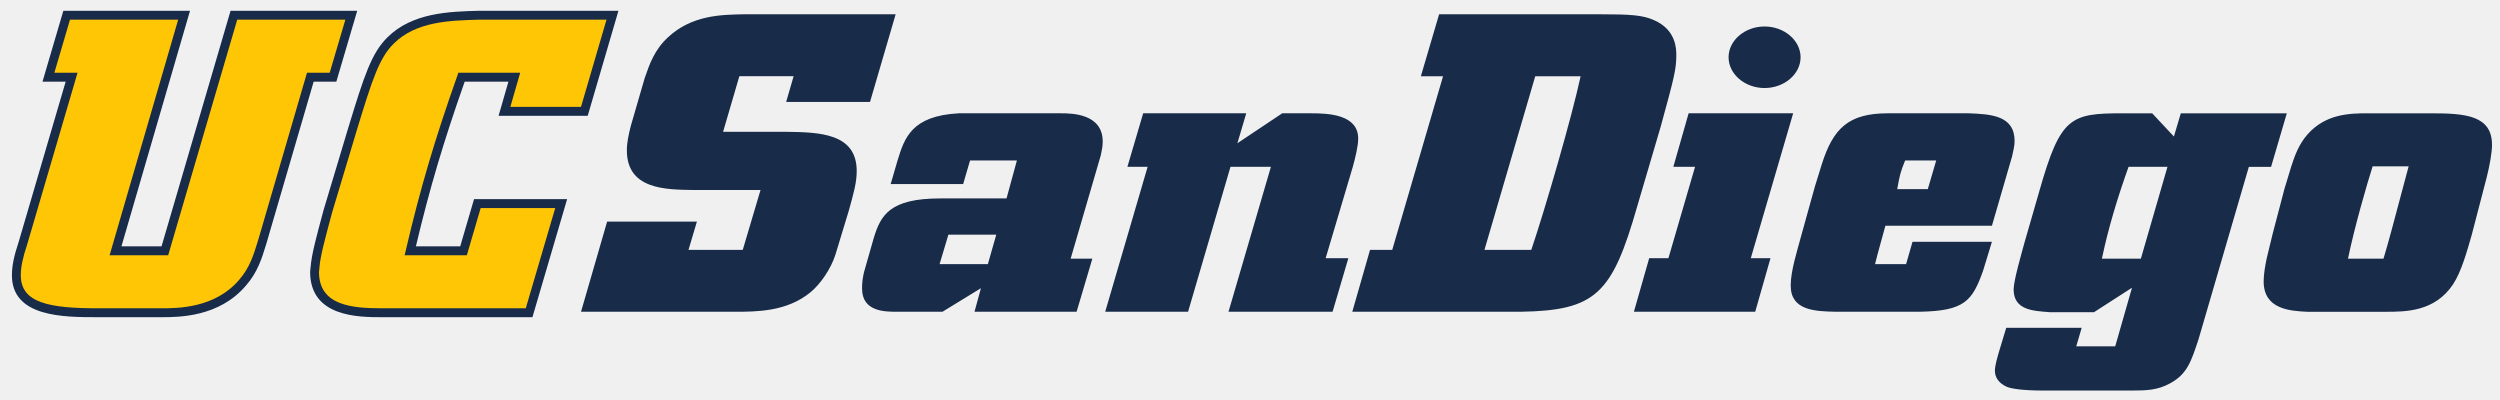
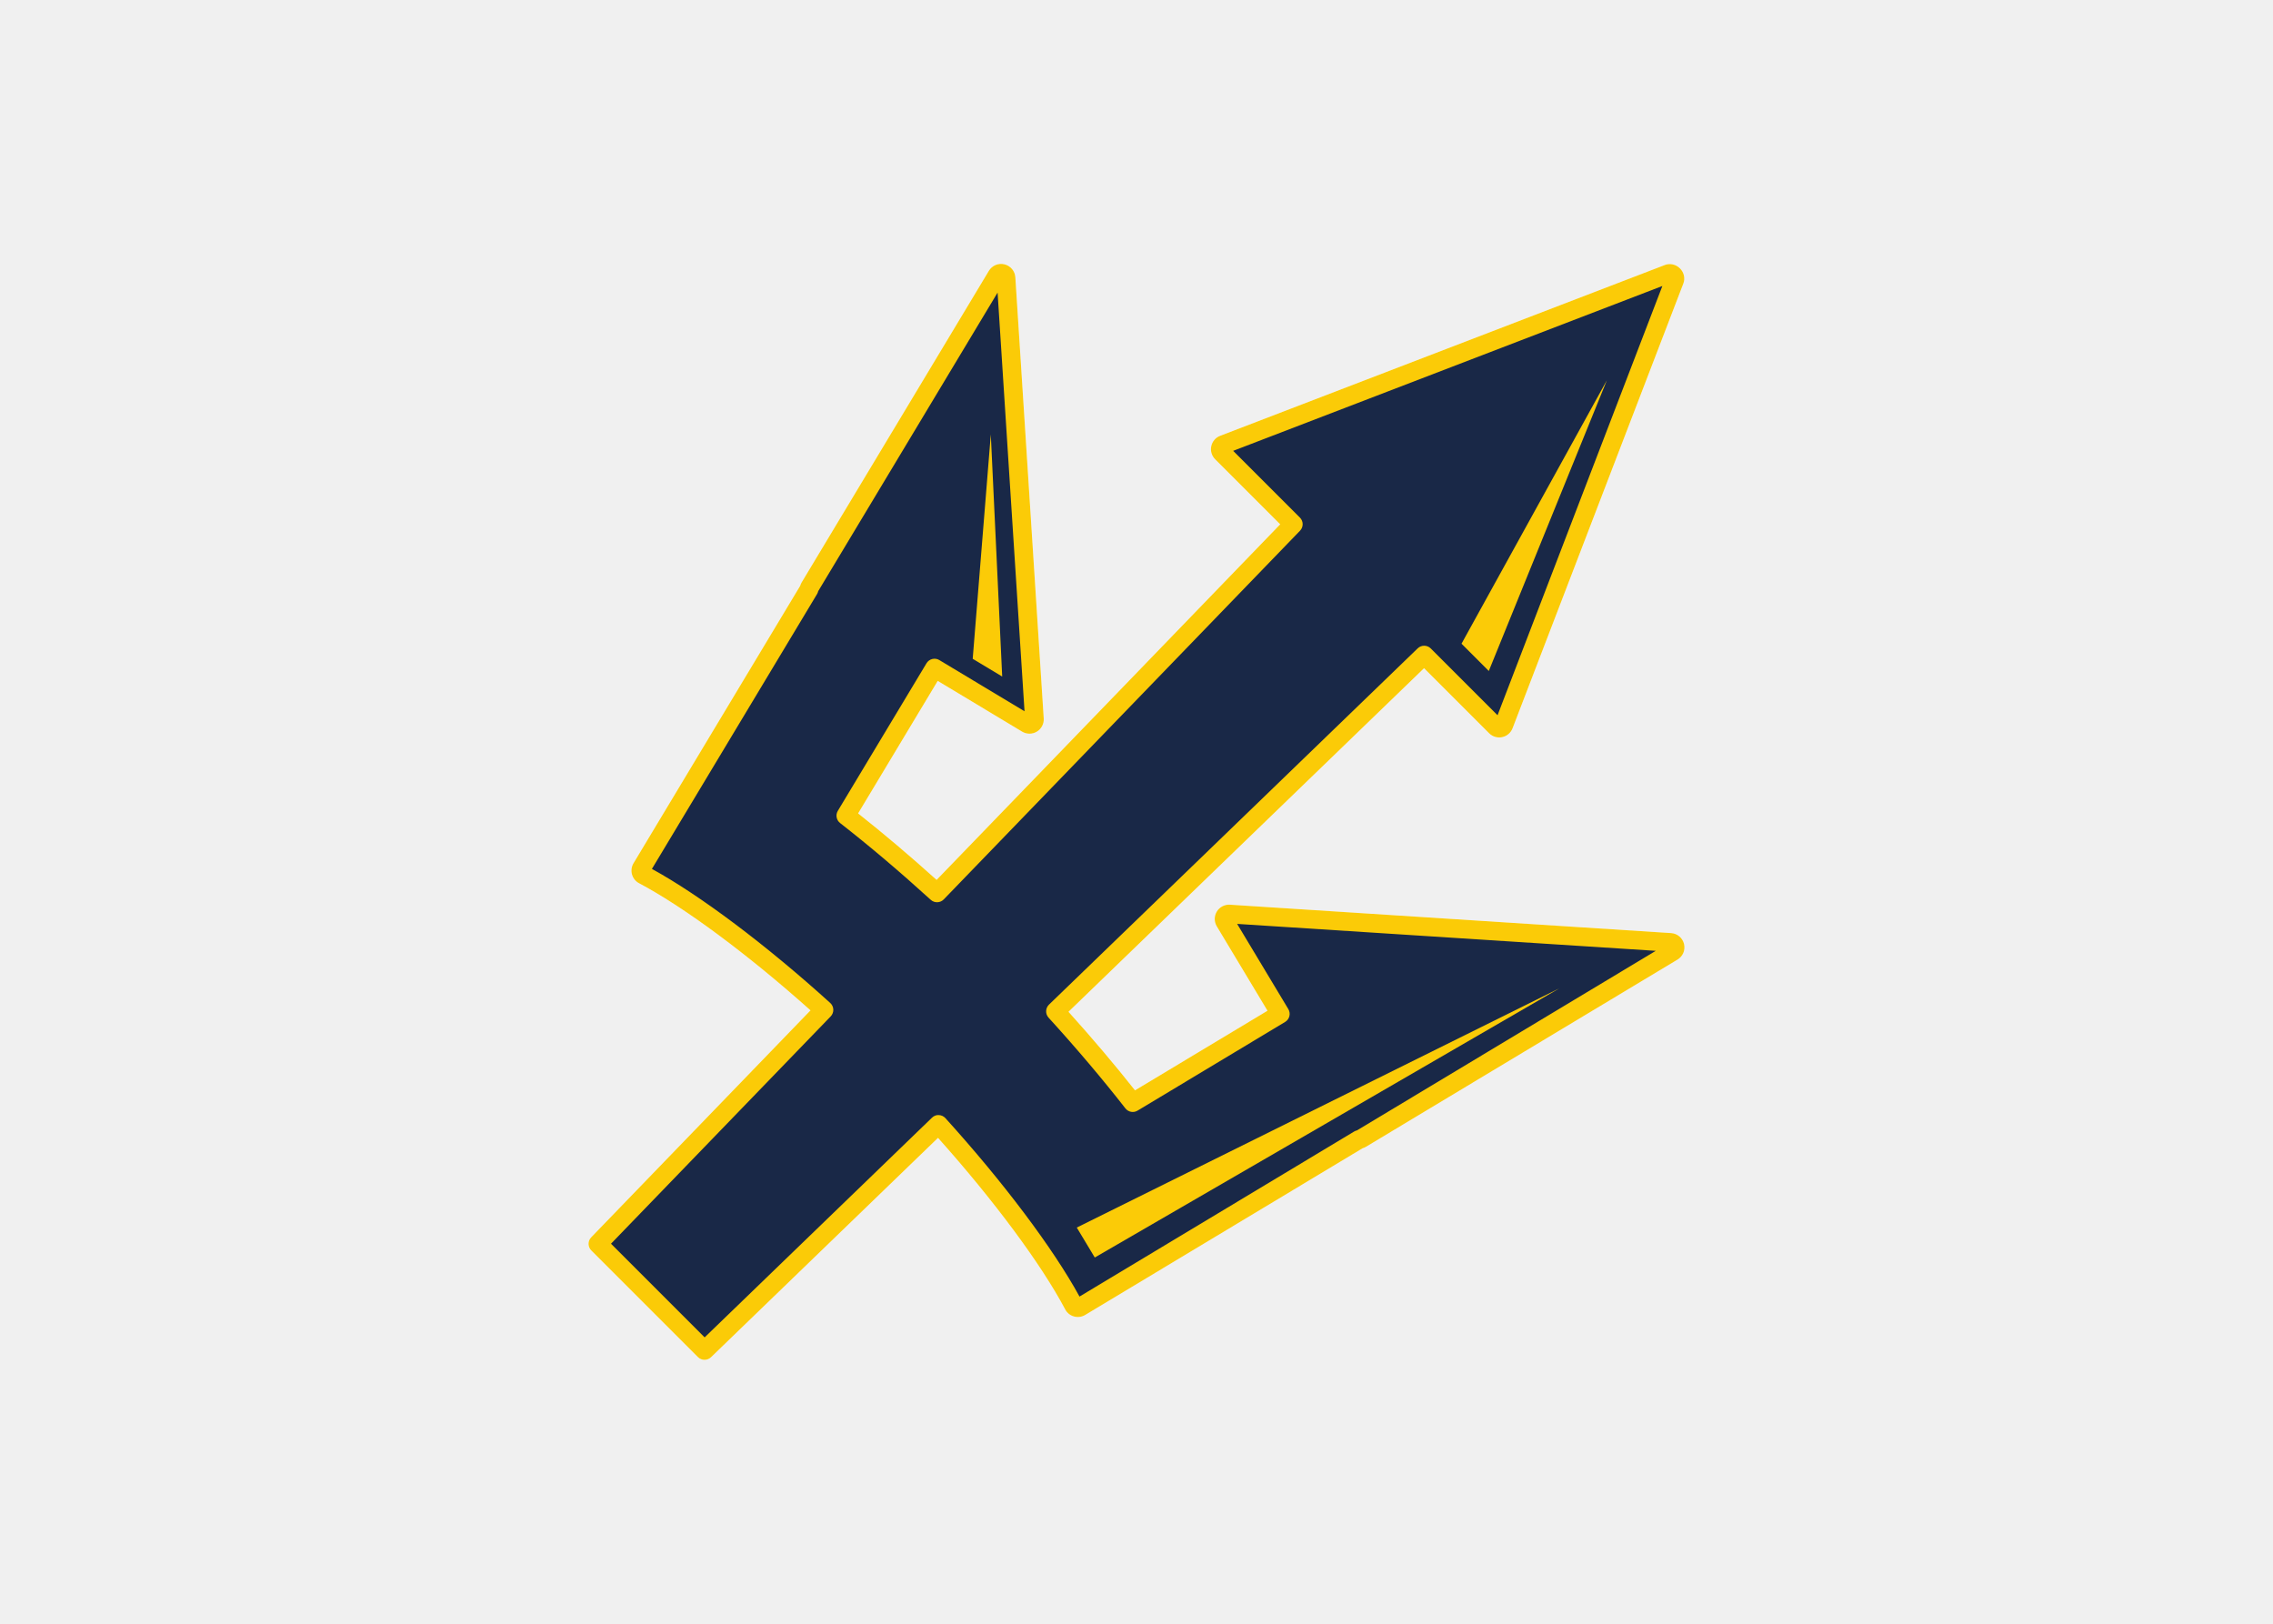
- <svg xmlns="http://www.w3.org/2000/svg" height="39.976" viewBox="0 0 250 39.976" width="250">
-   <g transform="matrix(1.25 0 0 -1.25 -283.35 943.2)">
-     <g transform="matrix(1.3178 0 0 1.3178 -102.62 -233.73)">
-       <path d="m3.902 0-1.582 5.379h1.758l-3.574 12.185c-0.353 1.054-0.504 1.804-0.504 2.506 0 3.181 3.919 3.182 6.512 3.182h4.83c1.315 0 4.396-0.001 6.43-2.416 0.872-0.995 1.202-2.075 1.522-3.119l3.603-12.338h1.721l1.584-5.379h-9.611l-5.238 17.877h-3.043l5.204-17.877h-9.61zm31.518 0c-2.249 0.062-5.046 0.141-6.926 2.018-1.21 1.201-1.752 2.868-2.969 6.857l-1.875 6.246c-0.565 2.091-0.905 3.352-0.984 4.309 0 0.048-0.009 0.097-0.016 0.145-0.012 0.08-0.021 0.159-0.021 0.238 0 3.439 3.691 3.439 5.465 3.439h11.404l2.633-8.957h-7.064l-1.049 3.582h-3.363c1.033-4.36 2.088-7.92 3.703-12.498h3.318l-0.746 2.588h6.764l2.331-7.967h-10.603zm20.113 0.266c-1.721 0.032-3.928 0.064-5.726 1.727-1.048 0.96-1.422 2.046-1.795 3.133l-1.049 3.613c-0.15 0.608-0.299 1.216-0.299 1.855 0 2.973 2.957 2.973 5.016 3.006h5.127l-1.348 4.541h-4.117l0.637-2.143h-6.812l-1.982 6.842h11.602c1.722 0 4.005 0 5.801-1.471 0.75-0.608 1.571-1.791 1.908-2.879l1.01-3.324c0.374-1.343 0.6-2.142 0.6-3.006 0-2.877-2.844-2.942-5.314-2.975h-4.826l1.234-4.219h4.117l-0.564 1.949h6.363l1.945-6.65h-11.525zm52.768 0-1.385 4.701h1.684l-3.856 13.174h-1.684l-1.348 4.699h12.76c5.727-0.096 6.961-1.342 8.869-8.025l1.762-5.979c1.047-3.805 1.197-4.414 1.197-5.469 0-0.447-0.001-1.919-1.686-2.654-0.86-0.385-1.75-0.448-4.15-0.448h-12.16zm24.697 0.926c-1.496 0-2.732 1.056-2.732 2.336 0 1.278 1.237 2.334 2.732 2.334 1.497 0 2.732-1.056 2.732-2.334 0-1.28-1.236-2.336-2.732-2.336zm-17.402 3.775h3.443c-0.674 3.134-2.693 10.072-3.742 13.174h-3.555l3.853-13.174zm-43.746 2.812c-3.597 0.192-4.121 1.886-4.645 3.58l-0.523 1.793h5.5l0.525-1.793h3.555l-0.787 2.879h-5.014c-3.855 0-4.528 1.279-5.053 2.973l-0.748 2.623c-0.112 0.48-0.148 0.831-0.148 1.248 0 1.789 1.796 1.758 2.731 1.758h3.369l2.92-1.789-0.488 1.789h7.748l1.195-4.029h-1.647l2.285-7.834c0.074-0.352 0.148-0.671 0.148-1.055 0-2.11-2.321-2.143-3.182-2.143h-7.746zm13.994 0-1.197 4.062h1.535l-3.219 10.998h6.287l3.219-10.998h3.068l-3.219 10.998h7.898l1.197-4.062h-1.723l2.061-6.936c0.185-0.672 0.41-1.568 0.41-2.144 0-1.821-2.244-1.918-3.555-1.918h-2.209l-3.404 2.272 0.672-2.272h-7.822zm41.391 0-1.16 4.062h1.648l-2.022 6.936h-1.459l-1.16 4.062h9.205l1.16-4.062h-1.496l3.217-10.998h-7.934zm15.119 0c-2.994 0-4.154 1.151-5.014 3.869l-0.525 1.695-1.084 3.9c-0.262 0.991-0.75 2.494-0.75 3.613 0 1.887 1.833 1.95 3.404 1.982h6.4c3.369-0.065 3.97-0.799 4.791-3.102l0.674-2.207h-6.025l-0.488 1.695h-2.356c0.263-1.055 0.449-1.664 0.785-2.91h8.084l1.533-5.275c0.075-0.384 0.189-0.766 0.189-1.15 0-1.951-1.799-2.046-3.519-2.111h-6.1zm17.852 0c-4.005 0-4.752 0.255-6.361 5.916l-1.125 3.9c-0.225 0.831-0.822 2.877-0.822 3.549 0 1.568 1.46 1.631 2.732 1.727h3.369l2.881-1.855-1.273 4.445h-2.957l0.412-1.406h-5.725l-0.523 1.727c-0.151 0.513-0.338 1.151-0.338 1.535 0 0.543 0.338 0.959 0.898 1.215 0.299 0.128 1.086 0.287 2.844 0.287h6.586c1.198 0 2.022-0.031 2.957-0.543 1.309-0.703 1.609-1.663 2.17-3.357l3.816-13.076h1.686l1.195-4.062h-8.045l-0.523 1.76-1.647-1.76h-2.207zm18.598 0c-1.384 0-3.217 0.031-4.602 1.598-0.675 0.768-0.974 1.631-1.236 2.43l-0.523 1.727-0.898 3.424-0.449 1.853c-0.112 0.546-0.225 1.182-0.225 1.727 0 2.11 1.984 2.238 3.293 2.303h5.951c1.535 0 3.741-0.001 5.125-2.08 0.638-0.96 1.086-2.589 1.424-3.772l1.123-4.316c0.224-0.864 0.412-1.92 0.412-2.496 0-2.238-2.021-2.397-4.604-2.397h-4.791zm-35.139 3.58h2.357l-0.637 2.174h-2.32c0.187-1.086 0.262-1.341 0.6-2.174zm35.475 0.447h2.732c-1.346 5.054-1.497 5.63-1.908 7.004h-2.693c0.484-2.365 1.457-5.725 1.869-7.004zm-18.521 0.035h2.953l-2.019 6.969h-2.957c0.487-2.332 1.199-4.667 2.023-6.969zm-89.555 5.146h3.633l-0.639 2.238h-3.664l0.67-2.238z" transform="matrix(.8 0 0 -.8 250.61 749.3)" fill="#182b49" />
-       <path d="m4.406 0.676-1.185 4.027h1.758l-3.832 13.064c-0.332 0.993-0.473 1.677-0.473 2.303 0 2.095 2.141 2.506 5.838 2.506h4.83c1.222 0 4.082 0 5.918-2.18 0.78-0.891 1.09-1.901 1.389-2.877l0.082-0.268 3.66-12.549h1.723l1.188-4.027h-8.205l-5.24 17.877h-4.445l5.203-17.877h-8.207zm31.023 0c-2.231 0.062-4.77 0.132-6.461 1.82-1.095 1.087-1.619 2.701-2.799 6.574l-1.871 6.234c-0.552 2.046-0.888 3.286-0.961 4.154 0.001 0.051-0.009 0.131-0.02 0.211-0.007 0.048-0.016 0.095-0.016 0.143 0 2.55 2.473 2.764 4.791 2.764h10.9l2.236-7.606h-5.658l-1.049 3.582h-4.721l0.098-0.414c1.088-4.65 2.182-8.354 3.902-13.211l0.078-0.225h4.691l-0.746 2.59h5.361l1.935-6.617h-9.693z" transform="matrix(.8 0 0 -.8 250.61 749.3)" fill="#ffc605" />
+ <svg xmlns="http://www.w3.org/2000/svg" clip-rule="evenodd" fill-rule="evenodd" stroke-linejoin="round" stroke-miterlimit="1.414" viewBox="0 0 560 400">
+   <g fill-rule="nonzero" transform="matrix(1.35937 0 0 -1.35937 145 334.987)">
+     <path d="m196.087 75.644-79.95 5.145c-.333.021-.65-.144-.823-.428-.172-.284-.174-.642-.003-.927l10.065-16.749-26.744-16.07c-4.196 5.376-8.902 10.933-14.004 16.536l66.82 64.562 12.971-12.97c.214-.214.523-.305.819-.243.296.064.539.272.649.556l30.959 80.615c.254.66-.497 1.41-1.157 1.157l-80.616-30.959c-.281-.11-.491-.354-.553-.651-.064-.295.027-.604.242-.818l12.969-12.97-64.57-66.811c-5.59 5.087-11.144 9.79-16.527 13.995l16.069 26.743 16.75-10.063c.285-.171.643-.17.926.002.284.173.449.491.427.823l-5.144 79.95c-.025.39-.302.717-.681.812-.381.092-.777-.073-.979-.409l-33.932-56.471c-.066-.11-.099-.229-.107-.352l-30.363-50.531c-.126-.21-.161-.464-.094-.701.064-.237.224-.436.442-.551 8.659-4.587 20.844-13.696 32.718-24.451l-40.971-42.393 19.327-19.328 42.4 40.967c10.759-11.876 19.873-24.065 24.463-32.73.114-.22.314-.379.552-.443.236-.066.49-.031.7.095l50.503 30.344c.129.012.259.053.378.124l56.472 33.931c.338.203.502.599.41.98-.094.381-.422.657-.813.682" fill="#fbcb07" />
+     <path d="m79.114 116.009c.001-.001.001-.004.001-.005zm86.499-.062.006-.005c-.002.002-.005.003-.006.005zm-154.878-26.579c.002-.001.004-.002.007-.004-.003.002-.005.003-.007.004zm105.293-10.27c.002 0 .003-.002.005-.002zm79.948-5.144h.003zm-56.493-32.338c-.001 0-.001 0-.002-.001.001.001.001.001.002.001zm-51.219-30.58c-.001-.001-.003-.001-.005-.003zm1.112-.299c.002-.004.004-.008.006-.012-.002.004-.004.008-.006.012zm-85.305 10.305 16.971-16.971 41.202 39.809c.33.319.778.514 1.234.475.459-.015.892-.216 1.2-.556 10.529-11.621 19.549-23.63 24.304-32.332l49.784 29.913c.158.095.331.164.51.202l54.148 32.536-75.873 4.882 9.278-15.442c.48-.802.221-1.843-.581-2.326l-26.743-16.07c-.734-.444-1.682-.265-2.208.409-4.167 5.337-8.851 10.869-13.923 16.439-.616.679-.583 1.724.076 2.361l66.822 64.561c.664.644 1.72.635 2.375-.02l12.1-12.099 29.873 77.788-77.789-29.874 12.099-12.098c.653-.654.662-1.711.019-2.376l-64.57-66.813c-.638-.657-1.681-.693-2.359-.075-5.555 5.056-11.083 9.738-16.43 13.914-.674.526-.85 1.474-.409 2.208l16.07 26.744c.23.385.606.663 1.042.771.437.11.897.041 1.283-.192l15.441-9.277-4.882 75.87-32.515-54.113c-.039-.181-.108-.354-.204-.514l-29.931-49.812c8.703-4.757 20.702-13.77 32.32-24.293.339-.308.54-.741.556-1.199.015-.459-.157-.904-.476-1.236zm16.951-21.042c-.434 0-.868.165-1.198.496l-19.327 19.327c-.654.654-.664 1.712-.021 2.377l39.751 41.13c-11.343 10.139-22.872 18.695-31.072 23.039-.625.327-1.095.912-1.284 1.601-.187.67-.088 1.406.272 2.013l30.214 50.284c.059.212.146.415.257.603l33.936 56.474c.587.976 1.723 1.45 2.829 1.185 1.113-.279 1.902-1.222 1.974-2.352l5.144-79.951c.065-.96-.409-1.874-1.237-2.378-.821-.502-1.848-.505-2.677-.009l-15.3 9.194-14.426-24.01c4.65-3.679 9.425-7.721 14.225-12.046l62.272 64.434-11.79 11.791c-.622.621-.884 1.505-.704 2.365.185.865.785 1.567 1.604 1.882l80.618 30.961c.92.353 1.993.114 2.727-.62.732-.732.975-1.803.618-2.728l-30.958-80.614c-.32-.824-1.021-1.421-1.877-1.604-.869-.183-1.756.081-2.375.706l-11.789 11.788-64.443-62.265c4.338-4.814 8.384-9.591 12.056-14.235l24.009 14.427-9.191 15.296c-.497.827-.494 1.854.007 2.68.501.829 1.441 1.304 2.385 1.238l79.945-5.144c1.132-.072 2.076-.862 2.35-1.966.271-1.111-.206-2.251-1.18-2.837l-56.475-33.932c-.195-.117-.405-.206-.621-.27l-50.26-30.2c-.602-.365-1.344-.469-2.031-.273-.682.184-1.27.657-1.599 1.294-4.34 8.193-12.9 19.726-23.043 31.072l-41.138-39.749c-.329-.315-.753-.474-1.177-.474z" fill="#fff" />
+     <path d="m184.554 177.504-26.338-47.729 4.944-4.945z" fill="#fff" />
+     <path d="m175.972 67.333-87.485-43.362 3.262-5.428z" fill="#fff" />
+     <path d="m72.905 167.701 2.065-43.876-5.345 3.212z" fill="#fff" />
+     <path d="m196.087 75.644-79.95 5.145c-.333.021-.65-.144-.823-.428-.172-.284-.174-.642-.003-.927l10.065-16.749-26.744-16.07c-4.196 5.376-8.902 10.933-14.004 16.536l66.82 64.562 12.971-12.97c.214-.214.523-.305.819-.243.296.064.539.272.649.556l30.959 80.615c.254.66-.497 1.41-1.157 1.157l-80.616-30.959c-.281-.11-.491-.354-.553-.651-.064-.295.027-.604.242-.818l12.969-12.97-64.57-66.811c-5.59 5.087-11.144 9.79-16.527 13.995l16.069 26.743 16.75-10.063c.285-.171.643-.17.926.002.284.173.449.491.427.823l-5.144 79.95c-.025.39-.302.717-.681.812-.381.092-.777-.073-.979-.409l-33.932-56.471c-.066-.11-.099-.229-.107-.352l-30.363-50.531c-.126-.21-.161-.464-.094-.701.064-.237.224-.436.442-.551 8.659-4.587 20.844-13.696 32.718-24.451l-40.971-42.393 19.327-19.328 42.4 40.967c10.759-11.876 19.873-24.065 24.463-32.73.114-.22.314-.379.552-.443.236-.066.49-.031.7.095l50.503 30.344c.129.012.259.053.378.124l56.472 33.931c.338.203.502.599.41.98-.094.381-.422.657-.813.682" fill="#192847" />
+     <g fill="#fbcb07">
+       <path d="m79.114 116.009c.001-.001.001-.004.001-.005zm86.499-.062.006-.005c-.002.002-.005.003-.006.005zm-154.878-26.579c.002-.001.004-.002.007-.004-.003.002-.005.003-.007.004zm105.293-10.27c.002 0 .003-.002.005-.002zm79.948-5.144h.003zm-56.493-32.338c-.001 0-.001 0-.002-.001.001.001.001.001.002.001zm-51.219-30.58c-.001-.001-.003-.001-.005-.003zm1.112-.299c.002-.004.004-.008.006-.012-.002.004-.004.008-.006.012zm-85.305 10.305 16.971-16.971 41.202 39.809c.33.319.778.514 1.234.475.459-.015.892-.216 1.2-.556 10.529-11.621 19.549-23.63 24.304-32.332l49.784 29.913c.158.095.331.164.51.202l54.148 32.536-75.873 4.882 9.278-15.442c.48-.802.221-1.843-.581-2.326l-26.743-16.07c-.734-.444-1.682-.265-2.208.409-4.167 5.337-8.851 10.869-13.923 16.439-.616.679-.583 1.724.076 2.361l66.822 64.561c.664.644 1.72.635 2.375-.02l12.1-12.099 29.873 77.788-77.789-29.874 12.099-12.098c.653-.654.662-1.711.019-2.376l-64.57-66.813c-.638-.657-1.681-.693-2.359-.075-5.555 5.056-11.083 9.738-16.43 13.914-.674.526-.85 1.474-.409 2.208l16.07 26.744c.23.385.606.663 1.042.771.437.11.897.041 1.283-.192l15.441-9.277-4.882 75.87-32.515-54.113c-.039-.181-.108-.354-.204-.514l-29.931-49.812c8.703-4.757 20.702-13.77 32.32-24.293.339-.308.54-.741.556-1.199.015-.459-.157-.904-.476-1.236zm16.951-21.042c-.434 0-.868.165-1.198.496l-19.327 19.327c-.654.654-.664 1.712-.021 2.377l39.751 41.13c-11.343 10.139-22.872 18.695-31.072 23.039-.625.327-1.095.912-1.284 1.601-.187.67-.088 1.406.272 2.013l30.214 50.284c.059.212.146.415.257.603l33.936 56.474c.587.976 1.723 1.45 2.829 1.185 1.113-.279 1.902-1.222 1.974-2.352l5.144-79.951c.065-.96-.409-1.874-1.237-2.378-.821-.502-1.848-.505-2.677-.009l-15.3 9.194-14.426-24.01c4.65-3.679 9.425-7.721 14.225-12.046l62.272 64.434-11.79 11.791c-.622.621-.884 1.505-.704 2.365.185.865.785 1.567 1.604 1.882l80.618 30.961c.92.353 1.993.114 2.727-.62.732-.732.975-1.803.618-2.728l-30.958-80.614c-.32-.824-1.021-1.421-1.877-1.604-.869-.183-1.756.081-2.375.706l-11.789 11.788-64.443-62.265c4.338-4.814 8.384-9.591 12.056-14.235l24.009 14.427-9.191 15.296c-.497.827-.494 1.854.007 2.68.501.829 1.441 1.304 2.385 1.238l79.945-5.144c1.132-.072 2.076-.862 2.35-1.966.271-1.111-.206-2.251-1.18-2.837l-56.475-33.932c-.195-.117-.405-.206-.621-.27l-50.26-30.2c-.602-.365-1.344-.469-2.031-.273-.682.184-1.27.657-1.599 1.294-4.34 8.193-12.9 19.726-23.043 31.072l-41.138-39.749c-.329-.315-.753-.474-1.177-.474z" />
+       <path d="m184.554 177.504-26.338-47.729 4.944-4.945z" />
+       <path d="m175.972 67.333-87.485-43.362 3.262-5.428z" />
+       <path d="m72.905 167.701 2.065-43.876-5.345 3.212z" />
    </g>
  </g>
</svg>
